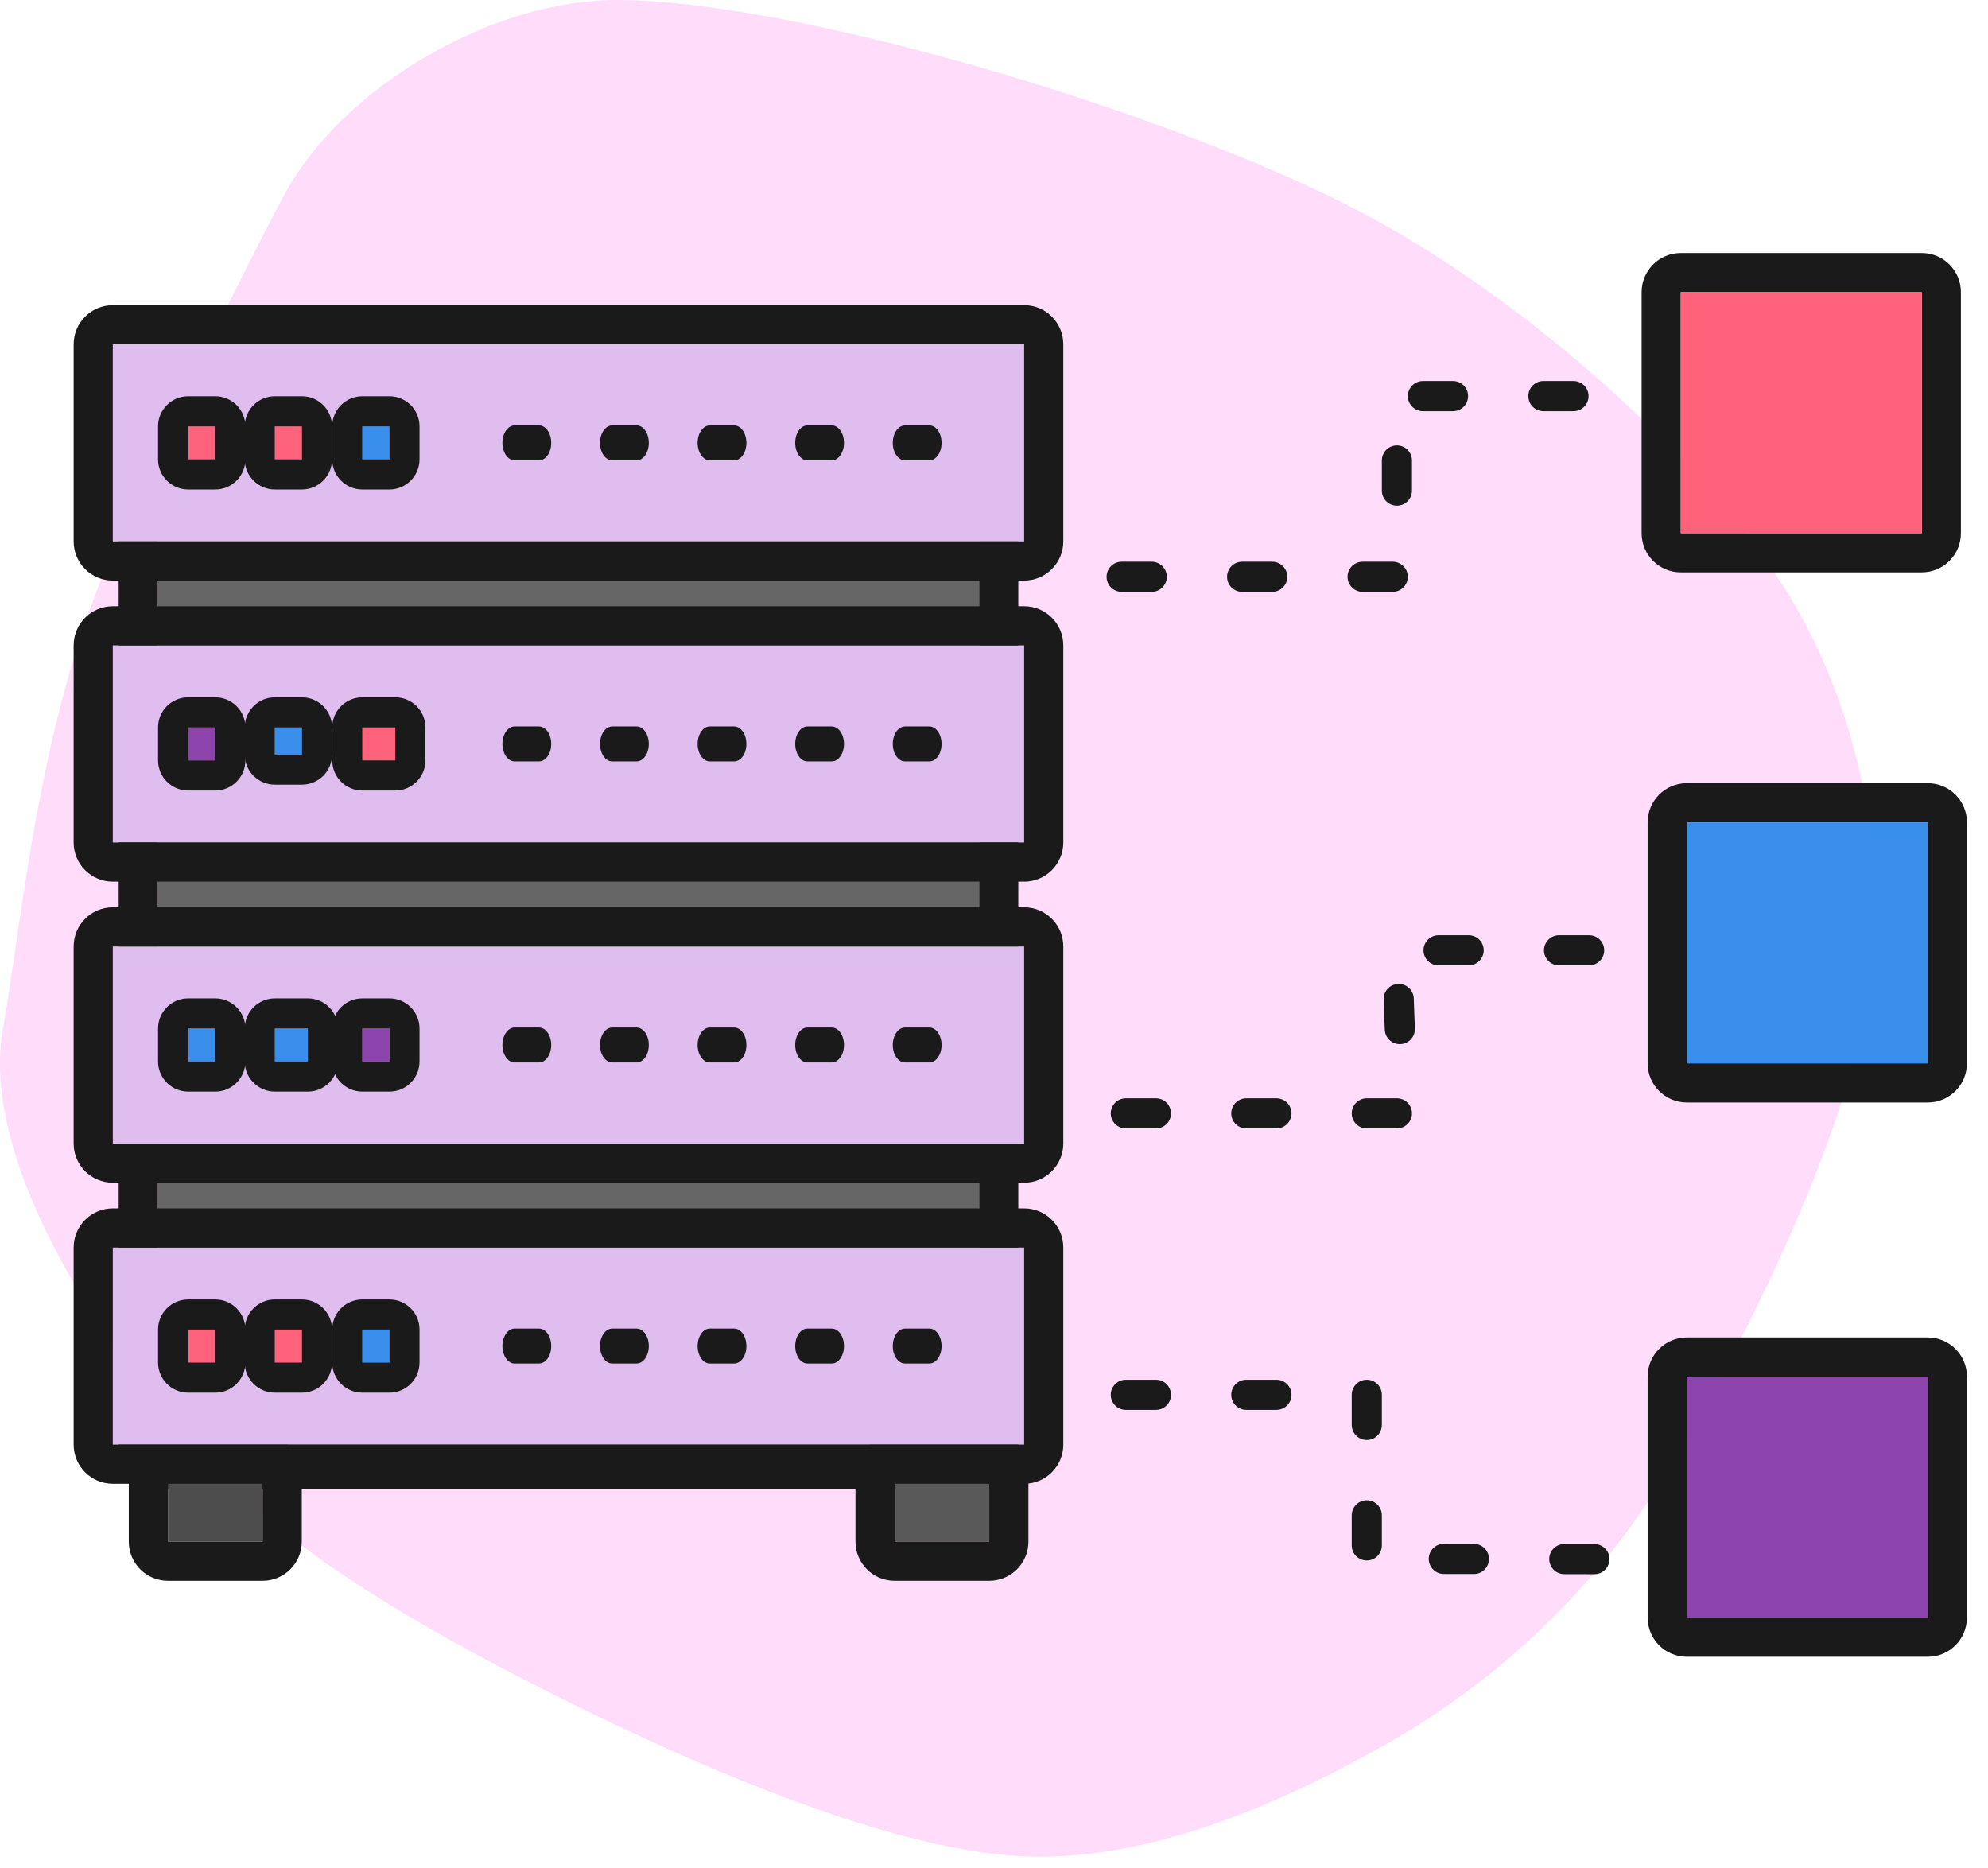
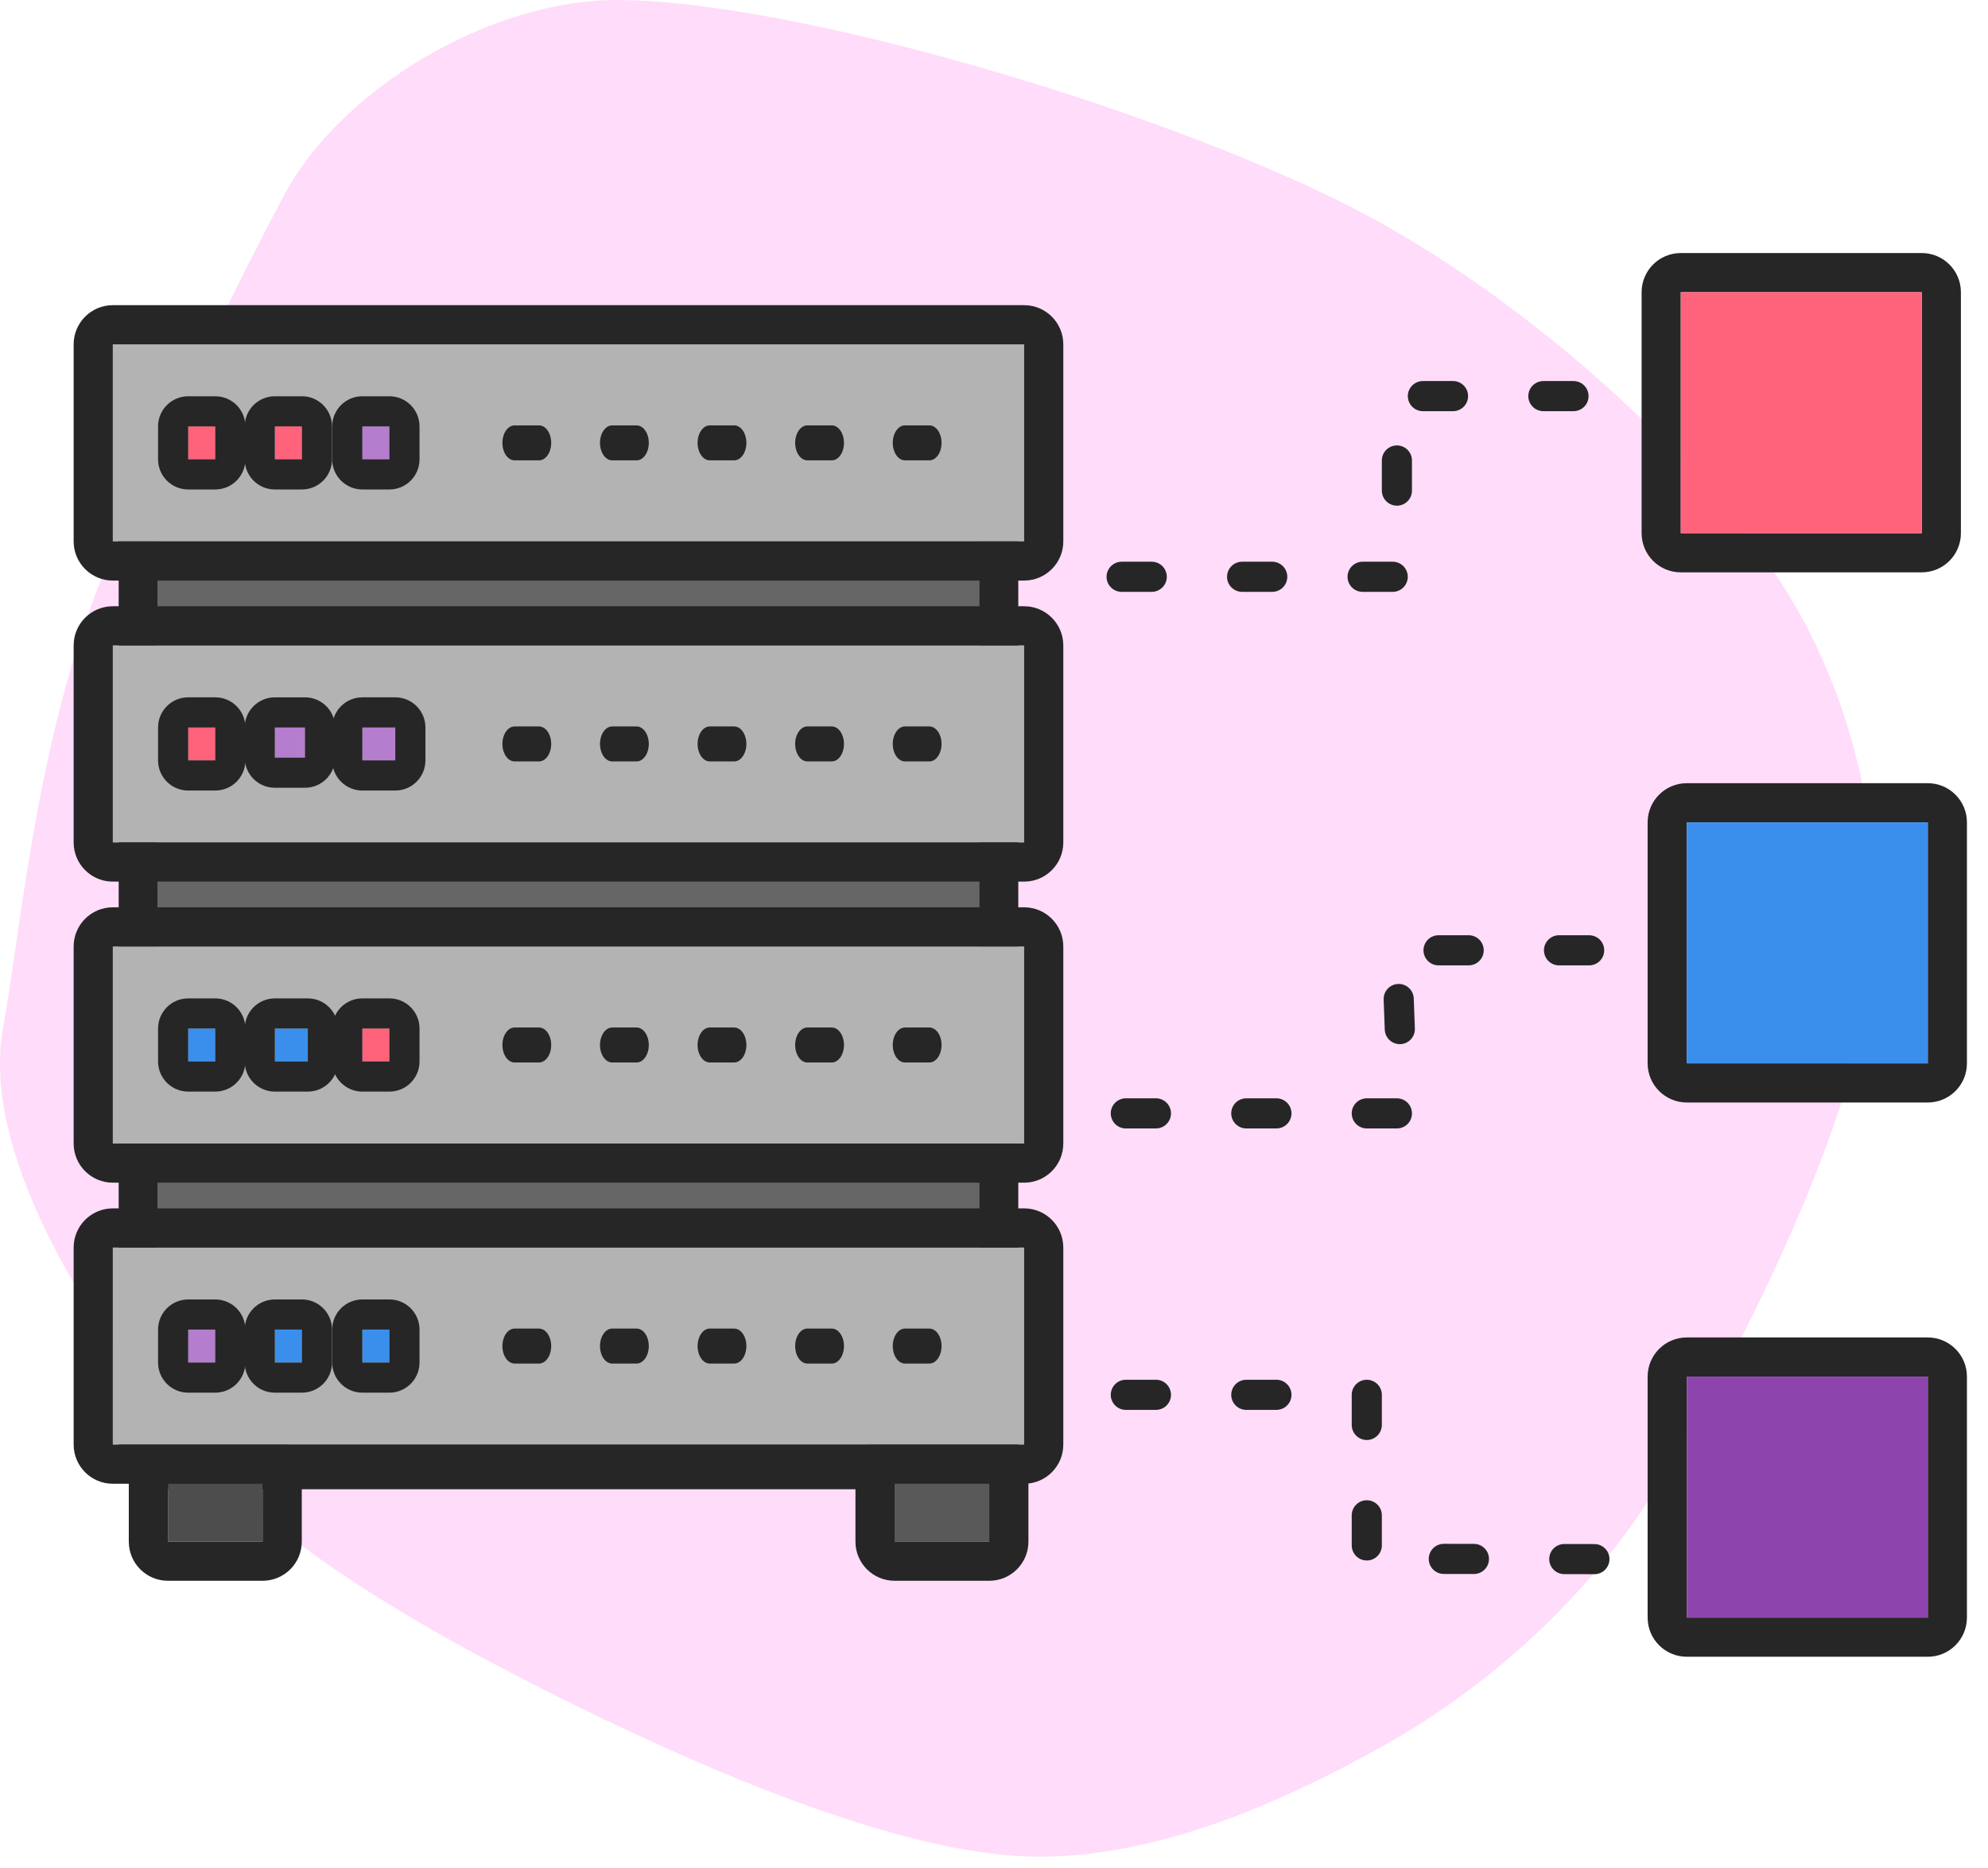
<svg xmlns="http://www.w3.org/2000/svg" width="100%" height="100%" viewBox="0 0 66 62" version="1.1" xml:space="preserve" style="fill-rule:evenodd;clip-rule:evenodd;stroke-linecap:round;stroke-linejoin:round;stroke-miterlimit:1.5;">
  <g transform="matrix(1,0,0,1,-483,-281.299)">
    <g transform="matrix(0.787646,0.379661,-0.379661,0.787646,284.848,32.2255)">
      <path d="M377,143C368.833,142.907 355.038,145.141 349,148C344.578,150.094 340.967,155.638 340.77,160.155C340.626,163.461 340.586,169.529 340.77,175.023C341.013,182.271 343.75,189.241 344.887,193.322C346.153,197.863 352.286,201.72 357,204C361.714,206.28 367.69,206.848 373.17,207C379.17,207.167 387.862,207 393,205C397.618,203.203 401.333,198.835 404,195C406.652,191.186 408.458,186.604 409,181.99C409.667,176.317 409.833,166.532 408,160.96C406.34,155.916 402.595,151.22 398,148.558C392.833,145.564 384.241,143.082 377,143Z" style="fill:rgb(255,0,207);fill-opacity:0.14;" />
    </g>
    <g id="Server-2" transform="matrix(1,0,0,1,-68.5017,138.423)">
      <g id="Server" transform="matrix(0.672332,0,0,0.817701,301.778,-21.5868)">
        <g transform="matrix(0.901235,0,0,5,39.4568,-880)">
          <rect x="377" y="220" width="45" height="8" style="fill:rgb(102,102,102);" />
-           <path d="M424.145,220C424.145,219.824 423.185,219.682 422,219.682L377,219.682C375.815,219.682 374.855,219.824 374.855,220L374.855,228C374.855,228.176 375.815,228.318 377,228.318L422,228.318C423.185,228.318 424.145,228.176 424.145,228L424.145,220ZM422,220L377,220L377,228L422,228L422,220Z" style="fill:rgb(26,26,26);" />
+           <path d="M424.145,220C424.145,219.824 423.185,219.682 422,219.682L377,219.682C375.815,219.682 374.855,219.824 374.855,220L374.855,228C374.855,228.176 375.815,228.318 377,228.318L422,228.318C423.185,228.318 424.145,228.176 424.145,228L424.145,220ZM422,220L377,220L377,228L422,228L422,220Z" style="fill:rgb(38,38,38);" />
        </g>
        <g transform="matrix(1,0,0,1,-0.60394,0)">
          <rect x="380.326" y="261" width="4.674" height="2.717" style="fill:rgb(77,77,77);" />
-           <path d="M386.934,261C386.934,260.122 386.068,259.41 385,259.41L380.326,259.41C379.258,259.41 378.393,260.122 378.393,261L378.393,263.717C378.393,264.595 379.258,265.306 380.326,265.306L385,265.306C386.068,265.306 386.934,264.595 386.934,263.717L386.934,261ZM385,261L380.326,261L380.326,263.717L385,263.717L385,261Z" style="fill:rgb(26,26,26);" />
+           <path d="M386.934,261C386.934,260.122 386.068,259.41 385,259.41L380.326,259.41C379.258,259.41 378.393,260.122 378.393,261L378.393,263.717C378.393,264.595 379.258,265.306 380.326,265.306L385,265.306C386.068,265.306 386.934,264.595 386.934,263.717L386.934,261ZM385,261L380.326,261L380.326,263.717L385,263.717L385,261Z" style="fill:rgb(38,38,38);" />
        </g>
        <g transform="matrix(1,0,0,1,35.2778,0)">
          <rect x="380.326" y="261" width="4.674" height="2.717" style="fill:rgb(89,89,89);" />
-           <path d="M386.934,261C386.934,260.122 386.068,259.41 385,259.41L380.326,259.41C379.258,259.41 378.393,260.122 378.393,261L378.393,263.717C378.393,264.595 379.258,265.306 380.326,265.306L385,265.306C386.068,265.306 386.934,264.595 386.934,263.717L386.934,261ZM385,261L380.326,261L380.326,263.717L385,263.717L385,261Z" style="fill:rgb(26,26,26);" />
+           <path d="M386.934,261C386.934,260.122 386.068,259.41 385,259.41L380.326,259.41C379.258,259.41 378.393,260.122 378.393,261L378.393,263.717C378.393,264.595 379.258,265.306 380.326,265.306L385,265.306C386.068,265.306 386.934,264.595 386.934,263.717L386.934,261ZM385,261L380.326,261L380.326,263.717L385,263.717L385,261Z" style="fill:rgb(38,38,38);" />
        </g>
        <g transform="matrix(1,0,0,1,0,-4.89176)">
-           <rect x="377" y="220" width="45" height="8" style="fill:rgb(224,189,239);" />
-           <path d="M423.934,220C423.934,219.122 423.068,218.41 422,218.41L377,218.41C375.932,218.41 375.066,219.122 375.066,220L375.066,228C375.066,228.878 375.932,229.59 377,229.59L422,229.59C423.068,229.59 423.934,228.878 423.934,228L423.934,220ZM422,220L377,220L377,228L422,228L422,220Z" style="fill:rgb(26,26,26);" />
+           <rect x="377" y="220" width="45" height="8" style="fill:rgb(179,179,179);" />
+           <path d="M423.934,220C423.934,219.122 423.068,218.41 422,218.41L377,218.41C375.932,218.41 375.066,219.122 375.066,220L375.066,228C375.066,228.878 375.932,229.59 377,229.59L422,229.59C423.068,229.59 423.934,228.878 423.934,228L423.934,220ZM422,220L377,220L377,228L422,228L422,220Z" style="fill:rgb(38,38,38);" />
          <g transform="matrix(0.848378,0,0,1,63.4274,0)">
-             <path d="M393,224L418.326,224" style="fill:none;stroke:rgb(26,26,26);stroke-width:1.42px;stroke-dasharray:1.42,4.26,0,0;" />
+             <path d="M393,224L418.326,224" style="fill:none;stroke:rgb(38,38,38);stroke-width:1.42px;stroke-dasharray:1.42,4.26,0,0;" />
          </g>
          <g transform="matrix(1,0,0,1,-1.33799,0.668997)">
            <rect x="382.059" y="222.662" width="1.338" height="1.338" style="fill:rgb(255,99,124);" />
-             <path d="M384.884,222.662C384.884,221.987 384.219,221.439 383.397,221.439L382.059,221.439C381.238,221.439 380.572,221.987 380.572,222.662L380.572,224C380.572,224.675 381.238,225.223 382.059,225.223L383.397,225.223C384.219,225.223 384.884,224.675 384.884,224L384.884,222.662ZM383.397,222.662L382.059,222.662L382.059,224L383.397,224L383.397,222.662Z" style="fill:rgb(26,26,26);" />
+             <path d="M384.884,222.662C384.884,221.987 384.219,221.439 383.397,221.439L382.059,221.439C381.238,221.439 380.572,221.987 380.572,222.662L380.572,224C380.572,224.675 381.238,225.223 382.059,225.223L383.397,225.223C384.219,225.223 384.884,224.675 384.884,224L384.884,222.662ZM383.397,222.662L382.059,222.662L382.059,224L383.397,224L383.397,222.662Z" style="fill:rgb(38,38,38);" />
          </g>
          <g transform="matrix(1,0,0,1,2.94086,0.668997)">
            <rect x="382.059" y="222.662" width="1.338" height="1.338" style="fill:rgb(255,99,124);" />
-             <path d="M384.884,222.662C384.884,221.987 384.219,221.439 383.397,221.439L382.059,221.439C381.238,221.439 380.572,221.987 380.572,222.662L380.572,224C380.572,224.675 381.238,225.223 382.059,225.223L383.397,225.223C384.219,225.223 384.884,224.675 384.884,224L384.884,222.662ZM383.397,222.662L382.059,222.662L382.059,224L383.397,224L383.397,222.662Z" style="fill:rgb(26,26,26);" />
+             <path d="M384.884,222.662C384.884,221.987 384.219,221.439 383.397,221.439L382.059,221.439C381.238,221.439 380.572,221.987 380.572,222.662L380.572,224C380.572,224.675 381.238,225.223 382.059,225.223L383.397,225.223C384.219,225.223 384.884,224.675 384.884,224L384.884,222.662ZM383.397,222.662L382.059,222.662L382.059,224L383.397,224L383.397,222.662Z" style="fill:rgb(38,38,38);" />
+           </g>
+           <g transform="matrix(1,0,0,1,7.26086,0.668997)">
+             <rect x="382.059" y="222.662" width="1.338" height="1.338" style="fill:rgb(181,125,205);" />
+             <path d="M384.884,222.662C384.884,221.987 384.219,221.439 383.397,221.439L382.059,221.439C381.238,221.439 380.572,221.987 380.572,222.662L380.572,224C380.572,224.675 381.238,225.223 382.059,225.223L383.397,225.223C384.219,225.223 384.884,224.675 384.884,224L384.884,222.662ZM383.397,222.662L382.059,222.662L382.059,224L383.397,224L383.397,222.662Z" style="fill:rgb(38,38,38);" />
+           </g>
+         </g>
+         <g transform="matrix(1,0,0,1,0,7.33118)">
+           <rect x="377" y="220" width="45" height="8" style="fill:rgb(179,179,179);" />
+           <path d="M423.934,220C423.934,219.122 423.068,218.41 422,218.41L377,218.41C375.932,218.41 375.066,219.122 375.066,220L375.066,228C375.066,228.878 375.932,229.59 377,229.59L422,229.59C423.068,229.59 423.934,228.878 423.934,228L423.934,220ZM422,220L377,220L377,228L422,228L422,220Z" style="fill:rgb(38,38,38);" />
+           <g transform="matrix(0.848378,0,0,1,63.4274,0)">
+             <path d="M393,224L418.326,224" style="fill:none;stroke:rgb(38,38,38);stroke-width:1.42px;stroke-dasharray:1.42,4.26,0,0;" />
+           </g>
+           <g transform="matrix(1,0,0,1,-1.33799,0.668997)">
+             <rect x="382.059" y="222.662" width="1.338" height="1.338" style="fill:rgb(255,99,124);" />
+             <path d="M384.884,222.662C384.884,221.987 384.219,221.439 383.397,221.439L382.059,221.439C381.238,221.439 380.572,221.987 380.572,222.662L380.572,224C380.572,224.675 381.238,225.223 382.059,225.223L383.397,225.223C384.219,225.223 384.884,224.675 384.884,224L384.884,222.662ZM383.397,222.662L382.059,222.662L382.059,224L383.397,224L383.397,222.662Z" style="fill:rgb(38,38,38);" />
+           </g>
+           <g transform="matrix(1.11383,0,0,0.915817,-40.5495,19.4134)">
+             <rect x="382.059" y="222.662" width="1.338" height="1.338" style="fill:rgb(181,125,205);" />
+             <path d="M384.732,222.662C384.732,221.925 384.135,221.327 383.397,221.327L382.059,221.327C381.322,221.327 380.724,221.925 380.724,222.662L380.724,224C380.724,224.737 381.322,225.335 382.059,225.335L383.397,225.335C384.135,225.335 384.732,224.737 384.732,224L384.732,222.662ZM383.397,222.662L382.059,222.662L382.059,224L383.397,224L383.397,222.662Z" style="fill:rgb(38,38,38);" />
+           </g>
+           <g transform="matrix(1.21622,0,0,1,-75.3465,0.668997)">
+             <rect x="382.059" y="222.662" width="1.338" height="1.338" style="fill:rgb(181,125,205);" />
+             <path d="M384.62,222.662C384.62,221.987 384.073,221.439 383.397,221.439L382.059,221.439C381.384,221.439 380.836,221.987 380.836,222.662L380.836,224C380.836,224.675 381.384,225.223 382.059,225.223L383.397,225.223C384.073,225.223 384.62,224.675 384.62,224L384.62,222.662ZM383.397,222.662L382.059,222.662L382.059,224L383.397,224L383.397,222.662Z" style="fill:rgb(38,38,38);" />
+           </g>
+         </g>
+         <g transform="matrix(1,0,0,1,0,19.5541)">
+           <rect x="377" y="220" width="45" height="8" style="fill:rgb(179,179,179);" />
+           <path d="M423.934,220C423.934,219.122 423.068,218.41 422,218.41L377,218.41C375.932,218.41 375.066,219.122 375.066,220L375.066,228C375.066,228.878 375.932,229.59 377,229.59L422,229.59C423.068,229.59 423.934,228.878 423.934,228L423.934,220ZM422,220L377,220L377,228L422,228L422,220Z" style="fill:rgb(38,38,38);" />
+           <g transform="matrix(0.848378,0,0,1,63.4274,0)">
+             <path d="M393,224L418.326,224" style="fill:none;stroke:rgb(38,38,38);stroke-width:1.42px;stroke-dasharray:1.42,4.26,0,0;" />
+           </g>
+           <g transform="matrix(1,0,0,1,-1.33799,0.668997)">
+             <rect x="382.059" y="222.662" width="1.338" height="1.338" style="fill:rgb(58,143,237);" />
+             <path d="M384.884,222.662C384.884,221.987 384.219,221.439 383.397,221.439L382.059,221.439C381.238,221.439 380.572,221.987 380.572,222.662L380.572,224C380.572,224.675 381.238,225.223 382.059,225.223L383.397,225.223C384.219,225.223 384.884,224.675 384.884,224L384.884,222.662ZM383.397,222.662L382.059,222.662L382.059,224L383.397,224L383.397,222.662Z" style="fill:rgb(38,38,38);" />
+           </g>
+           <g transform="matrix(1.21622,0,0,1,-79.6665,0.668997)">
+             <rect x="382.059" y="222.662" width="1.338" height="1.338" style="fill:rgb(58,143,237);" />
+             <path d="M384.62,222.662C384.62,221.987 384.073,221.439 383.397,221.439L382.059,221.439C381.384,221.439 380.836,221.987 380.836,222.662L380.836,224C380.836,224.675 381.384,225.223 382.059,225.223L383.397,225.223C384.073,225.223 384.62,224.675 384.62,224L384.62,222.662ZM383.397,222.662L382.059,222.662L382.059,224L383.397,224L383.397,222.662Z" style="fill:rgb(38,38,38);" />
+           </g>
+           <g transform="matrix(1,0,0,1,7.26086,0.668997)">
+             <rect x="382.059" y="222.662" width="1.338" height="1.338" style="fill:rgb(255,99,124);" />
+             <path d="M384.884,222.662C384.884,221.987 384.219,221.439 383.397,221.439L382.059,221.439C381.238,221.439 380.572,221.987 380.572,222.662L380.572,224C380.572,224.675 381.238,225.223 382.059,225.223L383.397,225.223C384.219,225.223 384.884,224.675 384.884,224L384.884,222.662ZM383.397,222.662L382.059,222.662L382.059,224L383.397,224L383.397,222.662Z" style="fill:rgb(38,38,38);" />
+           </g>
+         </g>
+         <g transform="matrix(1,0,0,1,0,31.7771)">
+           <rect x="377" y="220" width="45" height="8" style="fill:rgb(179,179,179);" />
+           <path d="M423.934,220C423.934,219.122 423.068,218.41 422,218.41L377,218.41C375.932,218.41 375.066,219.122 375.066,220L375.066,228C375.066,228.878 375.932,229.59 377,229.59L422,229.59C423.068,229.59 423.934,228.878 423.934,228L423.934,220ZM422,220L377,220L377,228L422,228L422,220Z" style="fill:rgb(38,38,38);" />
+           <g transform="matrix(0.848378,0,0,1,63.4274,0)">
+             <path d="M393,224L418.326,224" style="fill:none;stroke:rgb(38,38,38);stroke-width:1.42px;stroke-dasharray:1.42,4.26,0,0;" />
+           </g>
+           <g transform="matrix(1,0,0,1,-1.33799,0.668997)">
+             <rect x="382.059" y="222.662" width="1.338" height="1.338" style="fill:rgb(181,125,205);" />
+             <path d="M384.884,222.662C384.884,221.987 384.219,221.439 383.397,221.439L382.059,221.439C381.238,221.439 380.572,221.987 380.572,222.662L380.572,224C380.572,224.675 381.238,225.223 382.059,225.223L383.397,225.223C384.219,225.223 384.884,224.675 384.884,224L384.884,222.662ZM383.397,222.662L382.059,222.662L382.059,224L383.397,224L383.397,222.662Z" style="fill:rgb(38,38,38);" />
+           </g>
+           <g transform="matrix(1,0,0,1,2.94086,0.668997)">
+             <rect x="382.059" y="222.662" width="1.338" height="1.338" style="fill:rgb(58,143,237);" />
+             <path d="M384.884,222.662C384.884,221.987 384.219,221.439 383.397,221.439L382.059,221.439C381.238,221.439 380.572,221.987 380.572,222.662L380.572,224C380.572,224.675 381.238,225.223 382.059,225.223L383.397,225.223C384.219,225.223 384.884,224.675 384.884,224L384.884,222.662ZM383.397,222.662L382.059,222.662L382.059,224L383.397,224L383.397,222.662Z" style="fill:rgb(38,38,38);" />
          </g>
          <g transform="matrix(1,0,0,1,7.26086,0.668997)">
            <rect x="382.059" y="222.662" width="1.338" height="1.338" style="fill:rgb(58,143,237);" />
-             <path d="M384.884,222.662C384.884,221.987 384.219,221.439 383.397,221.439L382.059,221.439C381.238,221.439 380.572,221.987 380.572,222.662L380.572,224C380.572,224.675 381.238,225.223 382.059,225.223L383.397,225.223C384.219,225.223 384.884,224.675 384.884,224L384.884,222.662ZM383.397,222.662L382.059,222.662L382.059,224L383.397,224L383.397,222.662Z" style="fill:rgb(26,26,26);" />
-           </g>
-         </g>
-         <g transform="matrix(1,0,0,1,0,7.33118)">
-           <rect x="377" y="220" width="45" height="8" style="fill:rgb(224,189,239);" />
-           <path d="M423.934,220C423.934,219.122 423.068,218.41 422,218.41L377,218.41C375.932,218.41 375.066,219.122 375.066,220L375.066,228C375.066,228.878 375.932,229.59 377,229.59L422,229.59C423.068,229.59 423.934,228.878 423.934,228L423.934,220ZM422,220L377,220L377,228L422,228L422,220Z" style="fill:rgb(26,26,26);" />
-           <g transform="matrix(0.848378,0,0,1,63.4274,0)">
-             <path d="M393,224L418.326,224" style="fill:none;stroke:rgb(26,26,26);stroke-width:1.42px;stroke-dasharray:1.42,4.26,0,0;" />
-           </g>
-           <g transform="matrix(1,0,0,1,-1.33799,0.668997)">
-             <rect x="382.059" y="222.662" width="1.338" height="1.338" style="fill:rgb(142,68,173);" />
-             <path d="M384.884,222.662C384.884,221.987 384.219,221.439 383.397,221.439L382.059,221.439C381.238,221.439 380.572,221.987 380.572,222.662L380.572,224C380.572,224.675 381.238,225.223 382.059,225.223L383.397,225.223C384.219,225.223 384.884,224.675 384.884,224L384.884,222.662ZM383.397,222.662L382.059,222.662L382.059,224L383.397,224L383.397,222.662Z" style="fill:rgb(26,26,26);" />
-           </g>
-           <g transform="matrix(1,0,0,0.822222,2.94086,40.2534)">
-             <rect x="382.059" y="222.662" width="1.338" height="1.338" style="fill:rgb(58,143,237);" />
-             <path d="M384.884,222.662C384.884,221.841 384.219,221.175 383.397,221.175L382.059,221.175C381.238,221.175 380.572,221.841 380.572,222.662L380.572,224C380.572,224.821 381.238,225.487 382.059,225.487L383.397,225.487C384.219,225.487 384.884,224.821 384.884,224L384.884,222.662ZM383.397,222.662L382.059,222.662L382.059,224L383.397,224L383.397,222.662Z" style="fill:rgb(26,26,26);" />
-           </g>
-           <g transform="matrix(1.21622,0,0,1,-75.3465,0.668997)">
-             <rect x="382.059" y="222.662" width="1.338" height="1.338" style="fill:rgb(255,99,124);" />
-             <path d="M384.62,222.662C384.62,221.987 384.073,221.439 383.397,221.439L382.059,221.439C381.384,221.439 380.836,221.987 380.836,222.662L380.836,224C380.836,224.675 381.384,225.223 382.059,225.223L383.397,225.223C384.073,225.223 384.62,224.675 384.62,224L384.62,222.662ZM383.397,222.662L382.059,222.662L382.059,224L383.397,224L383.397,222.662Z" style="fill:rgb(26,26,26);" />
-           </g>
-         </g>
-         <g transform="matrix(1,0,0,1,0,19.5541)">
-           <rect x="377" y="220" width="45" height="8" style="fill:rgb(224,189,239);" />
-           <path d="M423.934,220C423.934,219.122 423.068,218.41 422,218.41L377,218.41C375.932,218.41 375.066,219.122 375.066,220L375.066,228C375.066,228.878 375.932,229.59 377,229.59L422,229.59C423.068,229.59 423.934,228.878 423.934,228L423.934,220ZM422,220L377,220L377,228L422,228L422,220Z" style="fill:rgb(26,26,26);" />
-           <g transform="matrix(0.848378,0,0,1,63.4274,0)">
-             <path d="M393,224L418.326,224" style="fill:none;stroke:rgb(26,26,26);stroke-width:1.42px;stroke-dasharray:1.42,4.26,0,0;" />
-           </g>
-           <g transform="matrix(1,0,0,1,-1.33799,0.668997)">
-             <rect x="382.059" y="222.662" width="1.338" height="1.338" style="fill:rgb(58,143,237);" />
-             <path d="M384.884,222.662C384.884,221.987 384.219,221.439 383.397,221.439L382.059,221.439C381.238,221.439 380.572,221.987 380.572,222.662L380.572,224C380.572,224.675 381.238,225.223 382.059,225.223L383.397,225.223C384.219,225.223 384.884,224.675 384.884,224L384.884,222.662ZM383.397,222.662L382.059,222.662L382.059,224L383.397,224L383.397,222.662Z" style="fill:rgb(26,26,26);" />
-           </g>
-           <g transform="matrix(1.21622,0,0,1,-79.6665,0.668997)">
-             <rect x="382.059" y="222.662" width="1.338" height="1.338" style="fill:rgb(58,143,237);" />
-             <path d="M384.62,222.662C384.62,221.987 384.073,221.439 383.397,221.439L382.059,221.439C381.384,221.439 380.836,221.987 380.836,222.662L380.836,224C380.836,224.675 381.384,225.223 382.059,225.223L383.397,225.223C384.073,225.223 384.62,224.675 384.62,224L384.62,222.662ZM383.397,222.662L382.059,222.662L382.059,224L383.397,224L383.397,222.662Z" style="fill:rgb(26,26,26);" />
-           </g>
-           <g transform="matrix(1,0,0,1,7.26086,0.668997)">
-             <rect x="382.059" y="222.662" width="1.338" height="1.338" style="fill:rgb(142,68,173);" />
-             <path d="M384.884,222.662C384.884,221.987 384.219,221.439 383.397,221.439L382.059,221.439C381.238,221.439 380.572,221.987 380.572,222.662L380.572,224C380.572,224.675 381.238,225.223 382.059,225.223L383.397,225.223C384.219,225.223 384.884,224.675 384.884,224L384.884,222.662ZM383.397,222.662L382.059,222.662L382.059,224L383.397,224L383.397,222.662Z" style="fill:rgb(26,26,26);" />
-           </g>
-         </g>
-         <g transform="matrix(1,0,0,1,0,31.7771)">
-           <rect x="377" y="220" width="45" height="8" style="fill:rgb(224,189,239);" />
-           <path d="M423.934,220C423.934,219.122 423.068,218.41 422,218.41L377,218.41C375.932,218.41 375.066,219.122 375.066,220L375.066,228C375.066,228.878 375.932,229.59 377,229.59L422,229.59C423.068,229.59 423.934,228.878 423.934,228L423.934,220ZM422,220L377,220L377,228L422,228L422,220Z" style="fill:rgb(26,26,26);" />
-           <g transform="matrix(0.848378,0,0,1,63.4274,0)">
-             <path d="M393,224L418.326,224" style="fill:none;stroke:rgb(26,26,26);stroke-width:1.42px;stroke-dasharray:1.42,4.26,0,0;" />
-           </g>
-           <g transform="matrix(1,0,0,1,-1.33799,0.668997)">
-             <rect x="382.059" y="222.662" width="1.338" height="1.338" style="fill:rgb(255,99,124);" />
-             <path d="M384.884,222.662C384.884,221.987 384.219,221.439 383.397,221.439L382.059,221.439C381.238,221.439 380.572,221.987 380.572,222.662L380.572,224C380.572,224.675 381.238,225.223 382.059,225.223L383.397,225.223C384.219,225.223 384.884,224.675 384.884,224L384.884,222.662ZM383.397,222.662L382.059,222.662L382.059,224L383.397,224L383.397,222.662Z" style="fill:rgb(26,26,26);" />
-           </g>
-           <g transform="matrix(1,0,0,1,2.94086,0.668997)">
-             <rect x="382.059" y="222.662" width="1.338" height="1.338" style="fill:rgb(255,99,124);" />
-             <path d="M384.884,222.662C384.884,221.987 384.219,221.439 383.397,221.439L382.059,221.439C381.238,221.439 380.572,221.987 380.572,222.662L380.572,224C380.572,224.675 381.238,225.223 382.059,225.223L383.397,225.223C384.219,225.223 384.884,224.675 384.884,224L384.884,222.662ZM383.397,222.662L382.059,222.662L382.059,224L383.397,224L383.397,222.662Z" style="fill:rgb(26,26,26);" />
-           </g>
-           <g transform="matrix(1,0,0,1,7.26086,0.668997)">
-             <rect x="382.059" y="222.662" width="1.338" height="1.338" style="fill:rgb(58,143,237);" />
-             <path d="M384.884,222.662C384.884,221.987 384.219,221.439 383.397,221.439L382.059,221.439C381.238,221.439 380.572,221.987 380.572,222.662L380.572,224C380.572,224.675 381.238,225.223 382.059,225.223L383.397,225.223C384.219,225.223 384.884,224.675 384.884,224L384.884,222.662ZM383.397,222.662L382.059,222.662L382.059,224L383.397,224L383.397,222.662Z" style="fill:rgb(26,26,26);" />
+             <path d="M384.884,222.662C384.884,221.987 384.219,221.439 383.397,221.439L382.059,221.439C381.238,221.439 380.572,221.987 380.572,222.662L380.572,224C380.572,224.675 381.238,225.223 382.059,225.223L383.397,225.223C384.219,225.223 384.884,224.675 384.884,224L384.884,222.662ZM383.397,222.662L382.059,222.662L382.059,224L383.397,224L383.397,222.662Z" style="fill:rgb(38,38,38);" />
          </g>
        </g>
      </g>
      <g transform="matrix(0.737516,0,0,0.737516,215.681,-9.67702)">
-         <path d="M543.61,220C543.61,219.027 542.821,218.237 541.847,218.237L531,218.237C530.027,218.237 529.237,219.027 529.237,220L529.237,230.847C529.237,231.821 530.027,232.61 531,232.61L541.847,232.61C542.821,232.61 543.61,231.821 543.61,230.847L543.61,220ZM541.847,220L531,220L531,230.847L541.847,230.847L541.847,220Z" style="fill:rgb(26,26,26);" />
+         <path d="M543.61,220C543.61,219.027 542.821,218.237 541.847,218.237L531,218.237C530.027,218.237 529.237,219.027 529.237,220L529.237,230.847C529.237,231.821 530.027,232.61 531,232.61L541.847,232.61C542.821,232.61 543.61,231.821 543.61,230.847L543.61,220ZM541.847,220L531,220L531,230.847L541.847,230.847L541.847,220Z" style="fill:rgb(38,38,38);" />
        <rect x="531" y="220" width="10.847" height="10.847" style="fill:rgb(255,99,124);" />
      </g>
      <g transform="matrix(0.737516,0,0,0.737516,215.881,7.92298)">
-         <path d="M543.61,220C543.61,219.027 542.821,218.237 541.847,218.237L531,218.237C530.027,218.237 529.237,219.027 529.237,220L529.237,230.847C529.237,231.821 530.027,232.61 531,232.61L541.847,232.61C542.821,232.61 543.61,231.821 543.61,230.847L543.61,220ZM541.847,220L531,220L531,230.847L541.847,230.847L541.847,220Z" style="fill:rgb(26,26,26);" />
+         <path d="M543.61,220C543.61,219.027 542.821,218.237 541.847,218.237L531,218.237C530.027,218.237 529.237,219.027 529.237,220L529.237,230.847C529.237,231.821 530.027,232.61 531,232.61L541.847,232.61C542.821,232.61 543.61,231.821 543.61,230.847L543.61,220ZM541.847,220L531,220L531,230.847L541.847,230.847L541.847,220Z" style="fill:rgb(38,38,38);" />
        <rect x="531" y="220" width="10.847" height="10.847" style="fill:rgb(58,143,237);" />
      </g>
      <g transform="matrix(0.737516,0,0,0.737516,215.881,26.323)">
-         <path d="M543.61,220C543.61,219.027 542.821,218.237 541.847,218.237L531,218.237C530.027,218.237 529.237,219.027 529.237,220L529.237,230.847C529.237,231.821 530.027,232.61 531,232.61L541.847,232.61C542.821,232.61 543.61,231.821 543.61,230.847L543.61,220ZM541.847,220L531,220L531,230.847L541.847,230.847L541.847,220Z" style="fill:rgb(26,26,26);" />
+         <path d="M543.61,220C543.61,219.027 542.821,218.237 541.847,218.237L531,218.237C530.027,218.237 529.237,219.027 529.237,220L529.237,230.847C529.237,231.821 530.027,232.61 531,232.61L541.847,232.61C542.821,232.61 543.61,231.821 543.61,230.847L543.61,220ZM541.847,220L531,220L531,230.847L541.847,230.847L541.847,220Z" style="fill:rgb(38,38,38);" />
        <rect x="531" y="220" width="10.847" height="10.847" style="fill:rgb(142,68,173);" />
      </g>
      <g transform="matrix(1,0,0,1,70.5017,-67.8191)">
-         <path d="M518.376,247.657L527.576,247.657L527.376,242.243L534.376,242.243" style="fill:none;stroke:rgb(26,26,26);stroke-width:1px;stroke-dasharray:1,3,0,0;" />
+         <path d="M518.376,247.657L527.576,247.657L527.376,242.243L534.376,242.243" style="fill:none;stroke:rgb(38,38,38);stroke-width:1px;stroke-dasharray:1,3,0,0;" />
      </g>
      <g transform="matrix(1,0,0,1,70.5017,-70.8191)">
-         <path d="M518.376,260L526.376,260L526.376,265.443L534.376,265.455" style="fill:none;stroke:rgb(26,26,26);stroke-width:1px;stroke-dasharray:1,3,0,0;" />
+         <path d="M518.376,260L526.376,260L526.376,265.443L534.376,265.455" style="fill:none;stroke:rgb(38,38,38);stroke-width:1px;stroke-dasharray:1,3,0,0;" />
      </g>
      <g transform="matrix(1,0,0,1,71.5017,-67.8191)">
-         <path d="M532.239,223.845L526.376,223.845L526.376,229.843L514.805,229.843" style="fill:none;stroke:rgb(26,26,26);stroke-width:1px;stroke-dasharray:1,3,0,0;" />
+         <path d="M532.239,223.845L526.376,223.845L526.376,229.843L514.805,229.843" style="fill:none;stroke:rgb(38,38,38);stroke-width:1px;stroke-dasharray:1,3,0,0;" />
      </g>
    </g>
  </g>
</svg>
